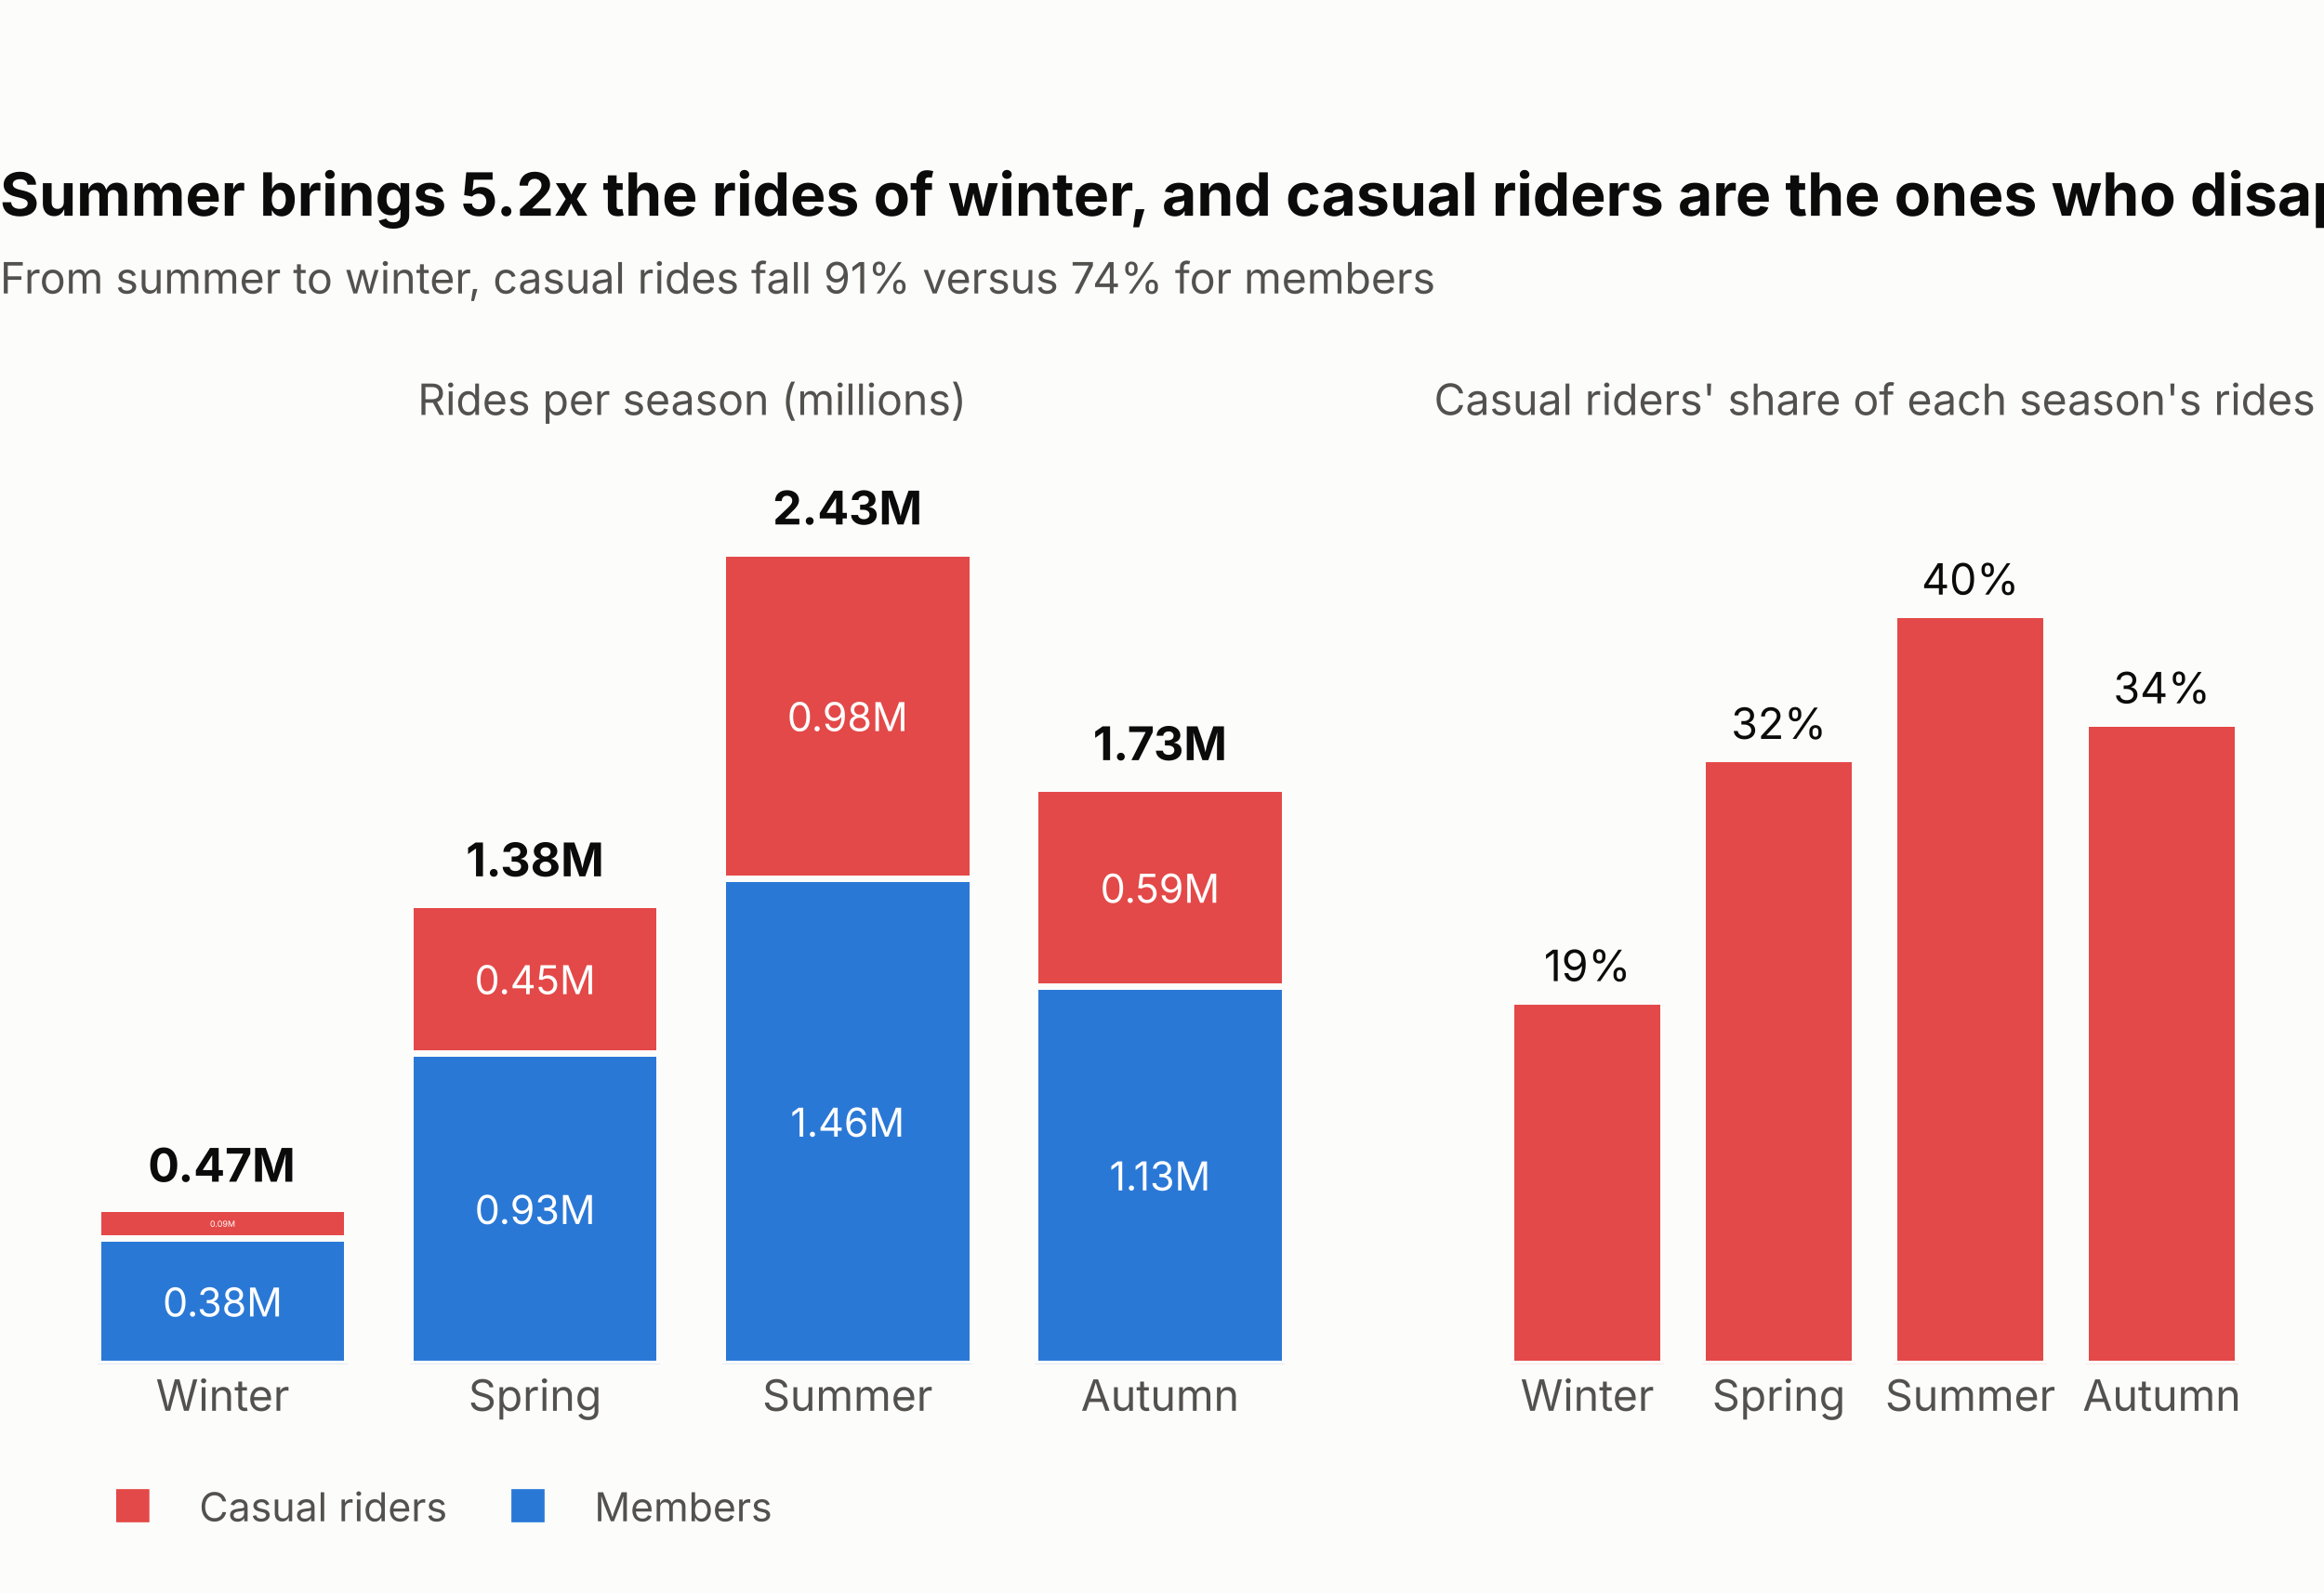
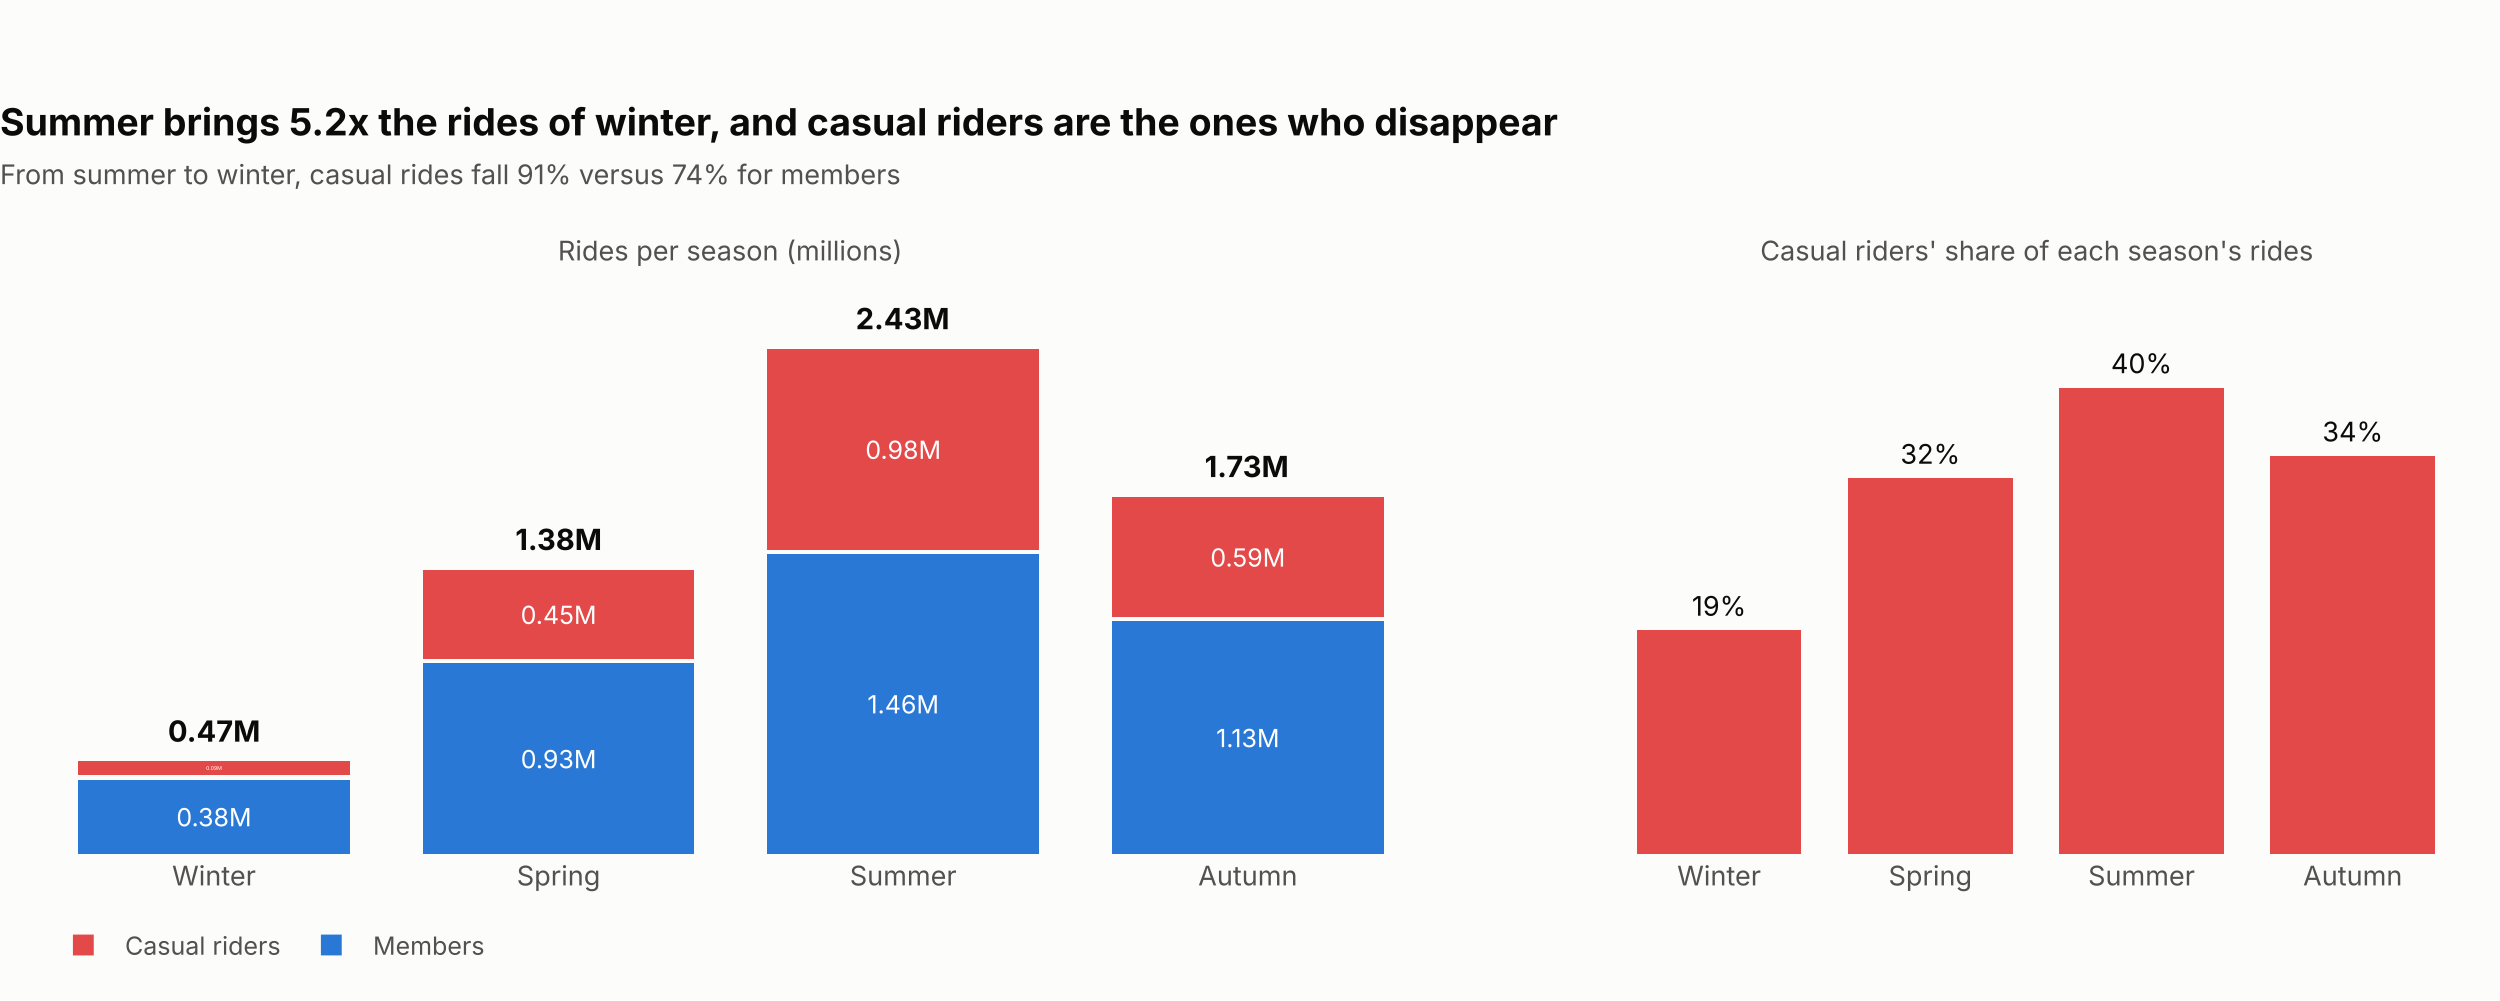
- <svg xmlns="http://www.w3.org/2000/svg" class="main-svg" width="700" height="480" style="" viewBox="0 0 700 480">
-   <rect x="0" y="0" width="700" height="480" style="fill: rgb(252, 252, 251); fill-opacity: 1;" />
-   <defs id="defs-c7f215">
+ <svg xmlns="http://www.w3.org/2000/svg" class="main-svg" width="1200" height="480" style="" viewBox="0 0 1200 480">
+   <rect x="0" y="0" width="1200" height="480" style="fill: rgb(252, 252, 251); fill-opacity: 1;" />
+   <defs id="defs-9caac0">
    <g class="clips">
-       <clipPath id="clipc7f215xyplot" class="plotclip">
-         <rect width="376.464" height="281" />
-       </clipPath>
-       <clipPath id="clipc7f215x2y2plot" class="plotclip">
-         <rect width="230.736" height="281" />
-       </clipPath>
-       <clipPath class="axesclip" id="clipc7f215x">
-         <rect x="20" y="0" width="376.464" height="480" />
-       </clipPath>
-       <clipPath class="axesclip" id="clipc7f215y">
-         <rect x="0" y="130" width="700" height="281" />
-       </clipPath>
-       <clipPath class="axesclip" id="clipc7f215xy">
-         <rect x="20" y="130" width="376.464" height="281" />
-       </clipPath>
-       <clipPath class="axesclip" id="clipc7f215y2">
-         <rect x="0" y="130" width="700" height="281" />
-       </clipPath>
-       <clipPath class="axesclip" id="clipc7f215xy2">
-         <rect x="20" y="130" width="376.464" height="281" />
-       </clipPath>
-       <clipPath class="axesclip" id="clipc7f215x2">
-         <rect x="449.264" y="0" width="230.736" height="480" />
-       </clipPath>
-       <clipPath class="axesclip" id="clipc7f215x2y">
-         <rect x="449.264" y="130" width="230.736" height="281" />
-       </clipPath>
-       <clipPath class="axesclip" id="clipc7f215x2y2">
-         <rect x="449.264" y="130" width="230.736" height="281" />
+       <clipPath id="clip9caac0xyplot" class="plotclip">
+         <rect width="661.664" height="281" />
+       </clipPath>
+       <clipPath id="clip9caac0x2y2plot" class="plotclip">
+         <rect width="405.536" height="281" />
+       </clipPath>
+       <clipPath class="axesclip" id="clip9caac0x">
+         <rect x="20" y="0" width="661.664" height="480" />
+       </clipPath>
+       <clipPath class="axesclip" id="clip9caac0y">
+         <rect x="0" y="130" width="1200" height="281" />
+       </clipPath>
+       <clipPath class="axesclip" id="clip9caac0xy">
+         <rect x="20" y="130" width="661.664" height="281" />
+       </clipPath>
+       <clipPath class="axesclip" id="clip9caac0y2">
+         <rect x="0" y="130" width="1200" height="281" />
+       </clipPath>
+       <clipPath class="axesclip" id="clip9caac0xy2">
+         <rect x="20" y="130" width="661.664" height="281" />
+       </clipPath>
+       <clipPath class="axesclip" id="clip9caac0x2">
+         <rect x="774.464" y="0" width="405.536" height="480" />
+       </clipPath>
+       <clipPath class="axesclip" id="clip9caac0x2y">
+         <rect x="774.464" y="130" width="405.536" height="281" />
+       </clipPath>
+       <clipPath class="axesclip" id="clip9caac0x2y2">
+         <rect x="774.464" y="130" width="405.536" height="281" />
      </clipPath>
    </g>
    <g class="gradients" />
    <g class="patterns" />
  </defs>
  <g class="bglayer" />
  <g class="layer-below">
    <g class="imagelayer" />
    <g class="shapelayer" />
  </g>
  <g class="cartesianlayer">
    <g class="subplot xy">
      <g class="layer-subplot">
        <g class="shapelayer" />
        <g class="imagelayer" />
      </g>
      <g class="minor-gridlayer">
        <g class="x" />
        <g class="y" />
      </g>
      <g class="gridlayer">
        <g class="x" />
        <g class="y" />
      </g>
      <g class="zerolinelayer" />
      <g class="layer-between">
        <g class="shapelayer" />
        <g class="imagelayer" />
      </g>
      <path class="xlines-below" />
      <path class="ylines-below" />
      <g class="overlines-below" />
      <g class="xaxislayer-below" />
      <g class="yaxislayer-below" />
      <g class="overaxes-below" />
      <g class="overplot">
-         <g class="xy" transform="translate(20,130)" clip-path="url(#clipc7f215xyplot)">
+         <g class="xy" transform="translate(20,130)" clip-path="url(#clip9caac0xyplot)">
          <g class="barlayer mlayer">
            <g class="trace bars" shape-rendering="crispEdges" style="opacity: 1;">
              <g class="points">
                <g class="point">
-                   <path d="M9.41,281V243.2H84.7V281Z" style="vector-effect: none; opacity: 1; stroke-width: 2px; fill: rgb(42, 120, 214); fill-opacity: 1; stroke: rgb(252, 252, 251); stroke-opacity: 1;" />
-                   <text class="bartext bartext-inside" text-anchor="middle" data-notex="1" x="0" y="0" style="font-family: system-ui, -apple-system, 'Segoe UI', sans-serif; font-size: 12px; fill: rgb(255, 255, 255); fill-opacity: 1; white-space: pre;" transform="translate(47.055,266.6)">0.38M</text>
-                 </g>
-                 <g class="point">
-                   <path d="M103.53,281V187.47H178.82V281Z" style="vector-effect: none; opacity: 1; stroke-width: 2px; fill: rgb(42, 120, 214); fill-opacity: 1; stroke: rgb(252, 252, 251); stroke-opacity: 1;" />
-                   <text class="bartext bartext-inside" text-anchor="middle" data-notex="1" x="0" y="0" style="font-family: system-ui, -apple-system, 'Segoe UI', sans-serif; font-size: 12px; fill: rgb(255, 255, 255); fill-opacity: 1; white-space: pre;" transform="translate(141.175,238.735)">0.93M</text>
-                 </g>
-                 <g class="point">
-                   <path d="M197.64,281V134.86H272.94V281Z" style="vector-effect: none; opacity: 1; stroke-width: 2px; fill: rgb(42, 120, 214); fill-opacity: 1; stroke: rgb(252, 252, 251); stroke-opacity: 1;" />
-                   <text class="bartext bartext-inside" text-anchor="middle" data-notex="1" x="0" y="0" style="font-family: system-ui, -apple-system, 'Segoe UI', sans-serif; font-size: 12px; fill: rgb(255, 255, 255); fill-opacity: 1; white-space: pre;" transform="translate(235.29,212.43)">1.46M</text>
-                 </g>
-                 <g class="point">
-                   <path d="M291.76,281V167.24H367.05V281Z" style="vector-effect: none; opacity: 1; stroke-width: 2px; fill: rgb(42, 120, 214); fill-opacity: 1; stroke: rgb(252, 252, 251); stroke-opacity: 1;" />
-                   <text class="bartext bartext-inside" text-anchor="middle" data-notex="1" x="0" y="0" style="font-family: system-ui, -apple-system, 'Segoe UI', sans-serif; font-size: 12px; fill: rgb(255, 255, 255); fill-opacity: 1; white-space: pre;" transform="translate(329.405,228.62)">1.13M</text>
+                   <path d="M16.54,281V243.2H148.87V281Z" style="vector-effect: none; opacity: 1; stroke-width: 2px; fill: rgb(42, 120, 214); fill-opacity: 1; stroke: rgb(252, 252, 251); stroke-opacity: 1;" />
+                   <text class="bartext bartext-inside" text-anchor="middle" data-notex="1" x="0" y="0" style="font-family: system-ui, -apple-system, 'Segoe UI', sans-serif; font-size: 12px; fill: rgb(255, 255, 255); fill-opacity: 1; white-space: pre;" transform="translate(82.705,266.6)">0.38M</text>
+                 </g>
+                 <g class="point">
+                   <path d="M181.96,281V187.47H314.29V281Z" style="vector-effect: none; opacity: 1; stroke-width: 2px; fill: rgb(42, 120, 214); fill-opacity: 1; stroke: rgb(252, 252, 251); stroke-opacity: 1;" />
+                   <text class="bartext bartext-inside" text-anchor="middle" data-notex="1" x="0" y="0" style="font-family: system-ui, -apple-system, 'Segoe UI', sans-serif; font-size: 12px; fill: rgb(255, 255, 255); fill-opacity: 1; white-space: pre;" transform="translate(248.125,238.735)">0.93M</text>
+                 </g>
+                 <g class="point">
+                   <path d="M347.37,281V134.86H479.71V281Z" style="vector-effect: none; opacity: 1; stroke-width: 2px; fill: rgb(42, 120, 214); fill-opacity: 1; stroke: rgb(252, 252, 251); stroke-opacity: 1;" />
+                   <text class="bartext bartext-inside" text-anchor="middle" data-notex="1" x="0" y="0" style="font-family: system-ui, -apple-system, 'Segoe UI', sans-serif; font-size: 12px; fill: rgb(255, 255, 255); fill-opacity: 1; white-space: pre;" transform="translate(413.54,212.43)">1.46M</text>
+                 </g>
+                 <g class="point">
+                   <path d="M512.79,281V167.24H645.12V281Z" style="vector-effect: none; opacity: 1; stroke-width: 2px; fill: rgb(42, 120, 214); fill-opacity: 1; stroke: rgb(252, 252, 251); stroke-opacity: 1;" />
+                   <text class="bartext bartext-inside" text-anchor="middle" data-notex="1" x="0" y="0" style="font-family: system-ui, -apple-system, 'Segoe UI', sans-serif; font-size: 12px; fill: rgb(255, 255, 255); fill-opacity: 1; white-space: pre;" transform="translate(578.955,228.62)">1.13M</text>
                </g>
              </g>
            </g>
            <g class="trace bars" shape-rendering="crispEdges" style="opacity: 1;">
              <g class="points">
                <g class="point">
-                   <path d="M9.41,243.2V234.06H84.7V243.2Z" style="vector-effect: none; opacity: 1; stroke-width: 2px; fill: rgb(227, 73, 72); fill-opacity: 1; stroke: rgb(252, 252, 251); stroke-opacity: 1;" />
-                   <text class="bartext bartext-inside" text-anchor="middle" data-notex="1" x="0" y="0" style="font-family: system-ui, -apple-system, 'Segoe UI', sans-serif; font-size: 12px; fill: rgb(255, 255, 255); fill-opacity: 1; white-space: pre;" transform="translate(47.055,239.572)scale(0.2093333)">0.09M</text>
-                 </g>
-                 <g class="point">
-                   <path d="M103.53,187.47V142.53H178.82V187.47Z" style="vector-effect: none; opacity: 1; stroke-width: 2px; fill: rgb(227, 73, 72); fill-opacity: 1; stroke: rgb(252, 252, 251); stroke-opacity: 1;" />
-                   <text class="bartext bartext-inside" text-anchor="middle" data-notex="1" x="0" y="0" style="font-family: system-ui, -apple-system, 'Segoe UI', sans-serif; font-size: 12px; fill: rgb(255, 255, 255); fill-opacity: 1; white-space: pre;" transform="translate(141.175,169.5)">0.45M</text>
-                 </g>
-                 <g class="point">
-                   <path d="M197.64,134.86V36.65H272.94V134.86Z" style="vector-effect: none; opacity: 1; stroke-width: 2px; fill: rgb(227, 73, 72); fill-opacity: 1; stroke: rgb(252, 252, 251); stroke-opacity: 1;" />
-                   <text class="bartext bartext-inside" text-anchor="middle" data-notex="1" x="0" y="0" style="font-family: system-ui, -apple-system, 'Segoe UI', sans-serif; font-size: 12px; fill: rgb(255, 255, 255); fill-opacity: 1; white-space: pre;" transform="translate(235.29,90.255)">0.98M</text>
-                 </g>
-                 <g class="point">
-                   <path d="M291.76,167.24V107.68H367.05V167.24Z" style="vector-effect: none; opacity: 1; stroke-width: 2px; fill: rgb(227, 73, 72); fill-opacity: 1; stroke: rgb(252, 252, 251); stroke-opacity: 1;" />
-                   <text class="bartext bartext-inside" text-anchor="middle" data-notex="1" x="0" y="0" style="font-family: system-ui, -apple-system, 'Segoe UI', sans-serif; font-size: 12px; fill: rgb(255, 255, 255); fill-opacity: 1; white-space: pre;" transform="translate(329.405,141.96)">0.59M</text>
+                   <path d="M16.54,243.2V234.06H148.87V243.2Z" style="vector-effect: none; opacity: 1; stroke-width: 2px; fill: rgb(227, 73, 72); fill-opacity: 1; stroke: rgb(252, 252, 251); stroke-opacity: 1;" />
+                   <text class="bartext bartext-inside" text-anchor="middle" data-notex="1" x="0" y="0" style="font-family: system-ui, -apple-system, 'Segoe UI', sans-serif; font-size: 12px; fill: rgb(255, 255, 255); fill-opacity: 1; white-space: pre;" transform="translate(82.705,239.572)scale(0.2093333)">0.09M</text>
+                 </g>
+                 <g class="point">
+                   <path d="M181.96,187.47V142.53H314.29V187.47Z" style="vector-effect: none; opacity: 1; stroke-width: 2px; fill: rgb(227, 73, 72); fill-opacity: 1; stroke: rgb(252, 252, 251); stroke-opacity: 1;" />
+                   <text class="bartext bartext-inside" text-anchor="middle" data-notex="1" x="0" y="0" style="font-family: system-ui, -apple-system, 'Segoe UI', sans-serif; font-size: 12px; fill: rgb(255, 255, 255); fill-opacity: 1; white-space: pre;" transform="translate(248.125,169.5)">0.45M</text>
+                 </g>
+                 <g class="point">
+                   <path d="M347.37,134.86V36.65H479.71V134.86Z" style="vector-effect: none; opacity: 1; stroke-width: 2px; fill: rgb(227, 73, 72); fill-opacity: 1; stroke: rgb(252, 252, 251); stroke-opacity: 1;" />
+                   <text class="bartext bartext-inside" text-anchor="middle" data-notex="1" x="0" y="0" style="font-family: system-ui, -apple-system, 'Segoe UI', sans-serif; font-size: 12px; fill: rgb(255, 255, 255); fill-opacity: 1; white-space: pre;" transform="translate(413.54,90.255)">0.98M</text>
+                 </g>
+                 <g class="point">
+                   <path d="M512.79,167.24V107.68H645.12V167.24Z" style="vector-effect: none; opacity: 1; stroke-width: 2px; fill: rgb(227, 73, 72); fill-opacity: 1; stroke: rgb(252, 252, 251); stroke-opacity: 1;" />
+                   <text class="bartext bartext-inside" text-anchor="middle" data-notex="1" x="0" y="0" style="font-family: system-ui, -apple-system, 'Segoe UI', sans-serif; font-size: 12px; fill: rgb(255, 255, 255); fill-opacity: 1; white-space: pre;" transform="translate(578.955,141.96)">0.59M</text>
                </g>
              </g>
            </g>
          </g>
        </g>
      </g>
      <g class="zerolinelayer-above" />
      <path class="xlines-above crisp" d="M0,0" style="fill: none;" />
      <path class="ylines-above crisp" d="M0,0" style="fill: none;" />
      <g class="overlines-above" />
      <g class="xaxislayer-above">
        <g class="xtick">
-           <text text-anchor="middle" x="0" y="425" transform="translate(67.06,0)" style="font-family: system-ui, -apple-system, 'Segoe UI', sans-serif; font-size: 13px; fill: rgb(82, 81, 78); fill-opacity: 1; white-space: pre;">Winter</text>
+           <text text-anchor="middle" x="0" y="425" transform="translate(102.71,0)" style="font-family: system-ui, -apple-system, 'Segoe UI', sans-serif; font-size: 13px; fill: rgb(82, 81, 78); fill-opacity: 1; white-space: pre;">Winter</text>
        </g>
        <g class="xtick">
-           <text text-anchor="middle" x="0" y="425" transform="translate(161.17,0)" style="font-family: system-ui, -apple-system, 'Segoe UI', sans-serif; font-size: 13px; fill: rgb(82, 81, 78); fill-opacity: 1; white-space: pre;">Spring</text>
+           <text text-anchor="middle" x="0" y="425" transform="translate(268.12,0)" style="font-family: system-ui, -apple-system, 'Segoe UI', sans-serif; font-size: 13px; fill: rgb(82, 81, 78); fill-opacity: 1; white-space: pre;">Spring</text>
        </g>
        <g class="xtick">
-           <text text-anchor="middle" x="0" y="425" transform="translate(255.29,0)" style="font-family: system-ui, -apple-system, 'Segoe UI', sans-serif; font-size: 13px; fill: rgb(82, 81, 78); fill-opacity: 1; white-space: pre;">Summer</text>
+           <text text-anchor="middle" x="0" y="425" transform="translate(433.54,0)" style="font-family: system-ui, -apple-system, 'Segoe UI', sans-serif; font-size: 13px; fill: rgb(82, 81, 78); fill-opacity: 1; white-space: pre;">Summer</text>
        </g>
        <g class="xtick">
-           <text text-anchor="middle" x="0" y="425" transform="translate(349.41,0)" style="font-family: system-ui, -apple-system, 'Segoe UI', sans-serif; font-size: 13px; fill: rgb(82, 81, 78); fill-opacity: 1; white-space: pre;">Autumn</text>
+           <text text-anchor="middle" x="0" y="425" transform="translate(598.96,0)" style="font-family: system-ui, -apple-system, 'Segoe UI', sans-serif; font-size: 13px; fill: rgb(82, 81, 78); fill-opacity: 1; white-space: pre;">Autumn</text>
        </g>
      </g>
      <g class="yaxislayer-above" />
      <g class="overaxes-above" />
    </g>
    <g class="subplot x2y2">
      <g class="layer-subplot">
        <g class="shapelayer" />
        <g class="imagelayer" />
      </g>
      <g class="minor-gridlayer">
        <g class="x2" />
        <g class="y2" />
      </g>
      <g class="gridlayer">
        <g class="x2" />
        <g class="y2" />
      </g>
      <g class="zerolinelayer" />
      <g class="layer-between">
        <g class="shapelayer" />
        <g class="imagelayer" />
      </g>
      <path class="xlines-below" />
      <path class="ylines-below" />
      <g class="overlines-below" />
      <g class="xaxislayer-below" />
      <g class="yaxislayer-below" />
      <g class="overaxes-below" />
      <g class="overplot">
-         <g class="x2y2" transform="translate(449.264,130)">
+         <g class="x2y2" transform="translate(774.464,130)">
          <g class="barlayer mlayer">
            <g class="trace bars" shape-rendering="crispEdges" style="opacity: 1;">
              <g class="points">
                <g class="point">
-                   <path d="M5.77,281V171.56H51.92V281Z" clip-path="url(#clipc7f215x2y2plot)" style="vector-effect: none; opacity: 1; stroke-width: 2px; fill: rgb(227, 73, 72); fill-opacity: 1; stroke: rgb(252, 252, 251); stroke-opacity: 1;" />
-                   <text class="bartext bartext-outside" text-anchor="middle" data-notex="1" x="0" y="0" style="font-family: system-ui, -apple-system, 'Segoe UI', sans-serif; font-size: 13px; fill: rgb(11, 11, 11); fill-opacity: 1; white-space: pre;" transform="translate(28.845,165.56)">19%</text>
-                 </g>
-                 <g class="point">
-                   <path d="M63.45,281V98.6H109.6V281Z" clip-path="url(#clipc7f215x2y2plot)" style="vector-effect: none; opacity: 1; stroke-width: 2px; fill: rgb(227, 73, 72); fill-opacity: 1; stroke: rgb(252, 252, 251); stroke-opacity: 1;" />
-                   <text class="bartext bartext-outside" text-anchor="middle" data-notex="1" x="0" y="0" style="font-family: system-ui, -apple-system, 'Segoe UI', sans-serif; font-size: 13px; fill: rgb(11, 11, 11); fill-opacity: 1; white-space: pre;" transform="translate(86.525,92.6)">32%</text>
-                 </g>
-                 <g class="point">
-                   <path d="M121.14,281V55.12H167.28V281Z" clip-path="url(#clipc7f215x2y2plot)" style="vector-effect: none; opacity: 1; stroke-width: 2px; fill: rgb(227, 73, 72); fill-opacity: 1; stroke: rgb(252, 252, 251); stroke-opacity: 1;" />
-                   <text class="bartext bartext-outside" text-anchor="middle" data-notex="1" x="0" y="0" style="font-family: system-ui, -apple-system, 'Segoe UI', sans-serif; font-size: 13px; fill: rgb(11, 11, 11); fill-opacity: 1; white-space: pre;" transform="translate(144.21,49.12)">40%</text>
-                 </g>
-                 <g class="point">
-                   <path d="M178.82,281V87.88H224.97V281Z" clip-path="url(#clipc7f215x2y2plot)" style="vector-effect: none; opacity: 1; stroke-width: 2px; fill: rgb(227, 73, 72); fill-opacity: 1; stroke: rgb(252, 252, 251); stroke-opacity: 1;" />
-                   <text class="bartext bartext-outside" text-anchor="middle" data-notex="1" x="0" y="0" style="font-family: system-ui, -apple-system, 'Segoe UI', sans-serif; font-size: 13px; fill: rgb(11, 11, 11); fill-opacity: 1; white-space: pre;" transform="translate(201.895,81.88)">34%</text>
+                   <path d="M10.14,281V171.56H91.25V281Z" clip-path="url(#clip9caac0x2y2plot)" style="vector-effect: none; opacity: 1; stroke-width: 2px; fill: rgb(227, 73, 72); fill-opacity: 1; stroke: rgb(252, 252, 251); stroke-opacity: 1;" />
+                   <text class="bartext bartext-outside" text-anchor="middle" data-notex="1" x="0" y="0" style="font-family: system-ui, -apple-system, 'Segoe UI', sans-serif; font-size: 13px; fill: rgb(11, 11, 11); fill-opacity: 1; white-space: pre;" transform="translate(50.695,165.56)">19%</text>
+                 </g>
+                 <g class="point">
+                   <path d="M111.52,281V98.6H192.63V281Z" clip-path="url(#clip9caac0x2y2plot)" style="vector-effect: none; opacity: 1; stroke-width: 2px; fill: rgb(227, 73, 72); fill-opacity: 1; stroke: rgb(252, 252, 251); stroke-opacity: 1;" />
+                   <text class="bartext bartext-outside" text-anchor="middle" data-notex="1" x="0" y="0" style="font-family: system-ui, -apple-system, 'Segoe UI', sans-serif; font-size: 13px; fill: rgb(11, 11, 11); fill-opacity: 1; white-space: pre;" transform="translate(152.075,92.6)">32%</text>
+                 </g>
+                 <g class="point">
+                   <path d="M212.91,281V55.12H294.01V281Z" clip-path="url(#clip9caac0x2y2plot)" style="vector-effect: none; opacity: 1; stroke-width: 2px; fill: rgb(227, 73, 72); fill-opacity: 1; stroke: rgb(252, 252, 251); stroke-opacity: 1;" />
+                   <text class="bartext bartext-outside" text-anchor="middle" data-notex="1" x="0" y="0" style="font-family: system-ui, -apple-system, 'Segoe UI', sans-serif; font-size: 13px; fill: rgb(11, 11, 11); fill-opacity: 1; white-space: pre;" transform="translate(253.46,49.12)">40%</text>
+                 </g>
+                 <g class="point">
+                   <path d="M314.29,281V87.88H395.4V281Z" clip-path="url(#clip9caac0x2y2plot)" style="vector-effect: none; opacity: 1; stroke-width: 2px; fill: rgb(227, 73, 72); fill-opacity: 1; stroke: rgb(252, 252, 251); stroke-opacity: 1;" />
+                   <text class="bartext bartext-outside" text-anchor="middle" data-notex="1" x="0" y="0" style="font-family: system-ui, -apple-system, 'Segoe UI', sans-serif; font-size: 13px; fill: rgb(11, 11, 11); fill-opacity: 1; white-space: pre;" transform="translate(354.845,81.88)">34%</text>
                </g>
              </g>
            </g>
          </g>
        </g>
      </g>
      <g class="zerolinelayer-above" />
      <path class="xlines-above crisp" d="M0,0" style="fill: none;" />
      <path class="ylines-above crisp" d="M0,0" style="fill: none;" />
      <g class="overlines-above" />
      <g class="xaxislayer-above">
        <g class="x2tick">
-           <text text-anchor="middle" x="0" y="425" transform="translate(478.104,0)" style="font-family: system-ui, -apple-system, 'Segoe UI', sans-serif; font-size: 13px; fill: rgb(82, 81, 78); fill-opacity: 1; white-space: pre;">Winter</text>
+           <text text-anchor="middle" x="0" y="425" transform="translate(825.154,0)" style="font-family: system-ui, -apple-system, 'Segoe UI', sans-serif; font-size: 13px; fill: rgb(82, 81, 78); fill-opacity: 1; white-space: pre;">Winter</text>
        </g>
        <g class="x2tick">
-           <text text-anchor="middle" x="0" y="425" transform="translate(535.794,0)" style="font-family: system-ui, -apple-system, 'Segoe UI', sans-serif; font-size: 13px; fill: rgb(82, 81, 78); fill-opacity: 1; white-space: pre;">Spring</text>
+           <text text-anchor="middle" x="0" y="425" transform="translate(926.544,0)" style="font-family: system-ui, -apple-system, 'Segoe UI', sans-serif; font-size: 13px; fill: rgb(82, 81, 78); fill-opacity: 1; white-space: pre;">Spring</text>
        </g>
        <g class="x2tick">
-           <text text-anchor="middle" x="0" y="425" transform="translate(593.474,0)" style="font-family: system-ui, -apple-system, 'Segoe UI', sans-serif; font-size: 13px; fill: rgb(82, 81, 78); fill-opacity: 1; white-space: pre;">Summer</text>
+           <text text-anchor="middle" x="0" y="425" transform="translate(1027.924,0)" style="font-family: system-ui, -apple-system, 'Segoe UI', sans-serif; font-size: 13px; fill: rgb(82, 81, 78); fill-opacity: 1; white-space: pre;">Summer</text>
        </g>
        <g class="x2tick">
-           <text text-anchor="middle" x="0" y="425" transform="translate(651.154,0)" style="font-family: system-ui, -apple-system, 'Segoe UI', sans-serif; font-size: 13px; fill: rgb(82, 81, 78); fill-opacity: 1; white-space: pre;">Autumn</text>
+           <text text-anchor="middle" x="0" y="425" transform="translate(1129.304,0)" style="font-family: system-ui, -apple-system, 'Segoe UI', sans-serif; font-size: 13px; fill: rgb(82, 81, 78); fill-opacity: 1; white-space: pre;">Autumn</text>
        </g>
      </g>
      <g class="yaxislayer-above" />
      <g class="overaxes-above" />
    </g>
  </g>
  <g class="polarlayer" />
  <g class="smithlayer" />
  <g class="ternarylayer" />
  <g class="geolayer" />
  <g class="funnelarealayer" />
  <g class="pielayer" />
  <g class="iciclelayer" />
  <g class="treemaplayer" />
  <g class="sunburstlayer" />
  <g class="glimages" />
-   <defs id="topdefs-c7f215">
+   <defs id="topdefs-9caac0">
    <g class="clips" />
-     <clipPath id="legendc7f215">
+     <clipPath id="legend9caac0">
      <rect width="217" height="29" x="0" y="0" />
    </clipPath>
  </defs>
  <g class="layer-above">
    <g class="imagelayer" />
    <g class="shapelayer" />
  </g>
  <g class="infolayer">
    <g class="legend" pointer-events="all" transform="translate(20,439.1)">
      <rect class="bg" shape-rendering="crispEdges" style="stroke: rgb(68, 68, 68); stroke-opacity: 1; fill: rgb(252, 252, 251); fill-opacity: 1; stroke-width: 0px;" width="217" height="29" x="0" y="0" />
-       <g class="scrollbox" transform="" clip-path="url(#legendc7f215)">
+       <g class="scrollbox" transform="" clip-path="url(#legend9caac0)">
        <g class="groups">
          <g class="traces" transform="translate(0,14.5)" style="opacity: 1;">
            <text class="legendtext" text-anchor="start" x="40" y="4.68" style="font-family: system-ui, -apple-system, 'Segoe UI', sans-serif; font-size: 12px; fill: rgb(82, 81, 78); fill-opacity: 1; white-space: pre;">Casual riders</text>
            <g class="layers" style="opacity: 1;">
              <g class="legendfill" />
              <g class="legendlines" />
              <g class="legendsymbols">
                <g class="legendpoints">
                  <path class="legendundefined" d="M6,6H-6V-6H6Z" transform="translate(20,0)" style="stroke-width: 2px; fill: rgb(227, 73, 72); fill-opacity: 1; stroke: rgb(252, 252, 251); stroke-opacity: 1;" />
                </g>
              </g>
            </g>
            <rect class="legendtoggle" x="0" y="-9.5" width="116.531" height="19" style="fill: rgb(0, 0, 0); fill-opacity: 0;" />
          </g>
          <g class="traces" transform="translate(119.0312,14.5)" style="opacity: 1;">
            <text class="legendtext" text-anchor="start" x="40" y="4.68" style="font-family: system-ui, -apple-system, 'Segoe UI', sans-serif; font-size: 12px; fill: rgb(82, 81, 78); fill-opacity: 1; white-space: pre;">Members</text>
            <g class="layers" style="opacity: 1;">
              <g class="legendfill" />
              <g class="legendlines" />
              <g class="legendsymbols">
                <g class="legendpoints">
                  <path class="legendundefined" d="M6,6H-6V-6H6Z" transform="translate(20,0)" style="stroke-width: 2px; fill: rgb(42, 120, 214); fill-opacity: 1; stroke: rgb(252, 252, 251); stroke-opacity: 1;" />
                </g>
              </g>
            </g>
            <rect class="legendtoggle" x="0" y="-9.5" width="95.25" height="19" style="fill: rgb(0, 0, 0); fill-opacity: 0;" />
          </g>
        </g>
      </g>
      <rect class="scrollbar" rx="20" ry="3" width="0" height="0" style="fill: rgb(128, 139, 164); fill-opacity: 1;" x="0" y="0" />
    </g>
    <g class="g-gtitle">
      <text class="gtitle" x="0" y="65" text-anchor="start" dy="0em" style="opacity: 1; font-family: system-ui, -apple-system, 'Segoe UI', sans-serif; font-size: 18px; fill: rgb(11, 11, 11); fill-opacity: 1; white-space: pre;">
        <tspan class="line" dy="0em" x="0" y="65">
          <tspan style="font-weight:bold">Summer brings 5.2x the rides of winter, and casual riders are the ones who disappear</tspan>
        </tspan>
        <tspan class="line" dy="1.3em" x="0" y="65">
          <tspan style="font-size:13px; fill:#52514e">From summer to winter, casual rides fall 91% versus 74% for members</tspan>
        </tspan>
      </text>
    </g>
    <g class="g-xtitle" />
    <g class="g-x2title" />
    <g class="annotation" data-index="0" style="opacity: 1;">
-       <g class="annotation-text-g" transform="rotate(0,208.232,120)">
-         <g class="cursor-pointer" transform="translate(125,110)">
+       <g class="annotation-text-g" transform="rotate(0,350.832,120)">
+         <g class="cursor-pointer" transform="translate(267,110)">
          <rect class="bg" x="0.5" y="0.5" width="166" height="19" style="stroke-width: 1px; stroke: rgb(0, 0, 0); stroke-opacity: 0; fill: rgb(0, 0, 0); fill-opacity: 0;" />
          <text class="annotation-text" text-anchor="middle" x="83.469" y="15" style="font-family: system-ui, -apple-system, 'Segoe UI', sans-serif; font-size: 13px; fill: rgb(82, 81, 78); fill-opacity: 1; white-space: pre;">Rides per season (millions)</text>
        </g>
      </g>
    </g>
    <g class="annotation" data-index="1" style="opacity: 1;">
-       <g class="annotation-text-g" transform="rotate(0,564.632,120)">
-         <g class="cursor-pointer" transform="translate(433,110)">
+       <g class="annotation-text-g" transform="rotate(0,977.232,120)">
+         <g class="cursor-pointer" transform="translate(846,110)">
          <rect class="bg" x="0.5" y="0.5" width="262" height="19" style="stroke-width: 1px; stroke: rgb(0, 0, 0); stroke-opacity: 0; fill: rgb(0, 0, 0); fill-opacity: 0;" />
          <text class="annotation-text" text-anchor="middle" x="131.648" y="15" style="font-family: system-ui, -apple-system, 'Segoe UI', sans-serif; font-size: 13px; fill: rgb(82, 81, 78); fill-opacity: 1; white-space: pre;">Casual riders' share of each season's rides</text>
        </g>
      </g>
    </g>
    <g class="annotation" data-index="2" style="opacity: 1;">
-       <g class="annotation-text-g" transform="rotate(0,67.06,350.06)">
-         <g class="cursor-pointer" transform="translate(43,340)">
+       <g class="annotation-text-g" transform="rotate(0,102.71,350.06)">
+         <g class="cursor-pointer" transform="translate(79,340)">
          <rect class="bg" x="0.5" y="0.5" width="47" height="20" style="stroke-width: 1px; stroke: rgb(0, 0, 0); stroke-opacity: 0; fill: rgb(0, 0, 0); fill-opacity: 0;" />
          <text class="annotation-text" text-anchor="middle" x="23.781" y="16" style="font-family: system-ui, -apple-system, 'Segoe UI', sans-serif; font-size: 14px; fill: rgb(11, 11, 11); fill-opacity: 1; white-space: pre;">
            <tspan style="font-weight:bold">0.47M</tspan>
          </text>
        </g>
      </g>
    </g>
    <g class="annotation" data-index="3" style="opacity: 1;">
-       <g class="annotation-text-g" transform="rotate(0,161.17,258.53)">
-         <g class="cursor-pointer" transform="translate(138,248)">
+       <g class="annotation-text-g" transform="rotate(0,268.12,258.53)">
+         <g class="cursor-pointer" transform="translate(245,248)">
          <rect class="bg" x="0.5" y="0.5" width="45" height="20" style="stroke-width: 1px; stroke: rgb(0, 0, 0); stroke-opacity: 0; fill: rgb(0, 0, 0); fill-opacity: 0;" />
          <text class="annotation-text" text-anchor="middle" x="23.141" y="16" style="font-family: system-ui, -apple-system, 'Segoe UI', sans-serif; font-size: 14px; fill: rgb(11, 11, 11); fill-opacity: 1; white-space: pre;">
            <tspan style="font-weight:bold">1.38M</tspan>
          </text>
        </g>
      </g>
    </g>
    <g class="annotation" data-index="4" style="opacity: 1;">
-       <g class="annotation-text-g" transform="rotate(0,255.29,152.65)">
-         <g class="cursor-pointer" transform="translate(231,142)">
+       <g class="annotation-text-g" transform="rotate(0,433.54,152.65)">
+         <g class="cursor-pointer" transform="translate(409,142)">
          <rect class="bg" x="0.5" y="0.5" width="48" height="20" style="stroke-width: 1px; stroke: rgb(0, 0, 0); stroke-opacity: 0; fill: rgb(0, 0, 0); fill-opacity: 0;" />
          <text class="annotation-text" text-anchor="middle" x="24.25" y="16" style="font-family: system-ui, -apple-system, 'Segoe UI', sans-serif; font-size: 14px; fill: rgb(11, 11, 11); fill-opacity: 1; white-space: pre;">
            <tspan style="font-weight:bold">2.43M</tspan>
          </text>
        </g>
      </g>
    </g>
    <g class="annotation" data-index="5" style="opacity: 1;">
-       <g class="annotation-text-g" transform="rotate(0,349.41,223.68)">
-         <g class="cursor-pointer" transform="translate(327,213)">
+       <g class="annotation-text-g" transform="rotate(0,598.96,223.68)">
+         <g class="cursor-pointer" transform="translate(576,213)">
          <rect class="bg" x="0.5" y="0.5" width="44" height="20" style="stroke-width: 1px; stroke: rgb(0, 0, 0); stroke-opacity: 0; fill: rgb(0, 0, 0); fill-opacity: 0;" />
          <text class="annotation-text" text-anchor="middle" x="22.406" y="16" style="font-family: system-ui, -apple-system, 'Segoe UI', sans-serif; font-size: 14px; fill: rgb(11, 11, 11); fill-opacity: 1; white-space: pre;">
            <tspan style="font-weight:bold">1.73M</tspan>
          </text>
        </g>
      </g>
    </g>
  </g>
</svg>
